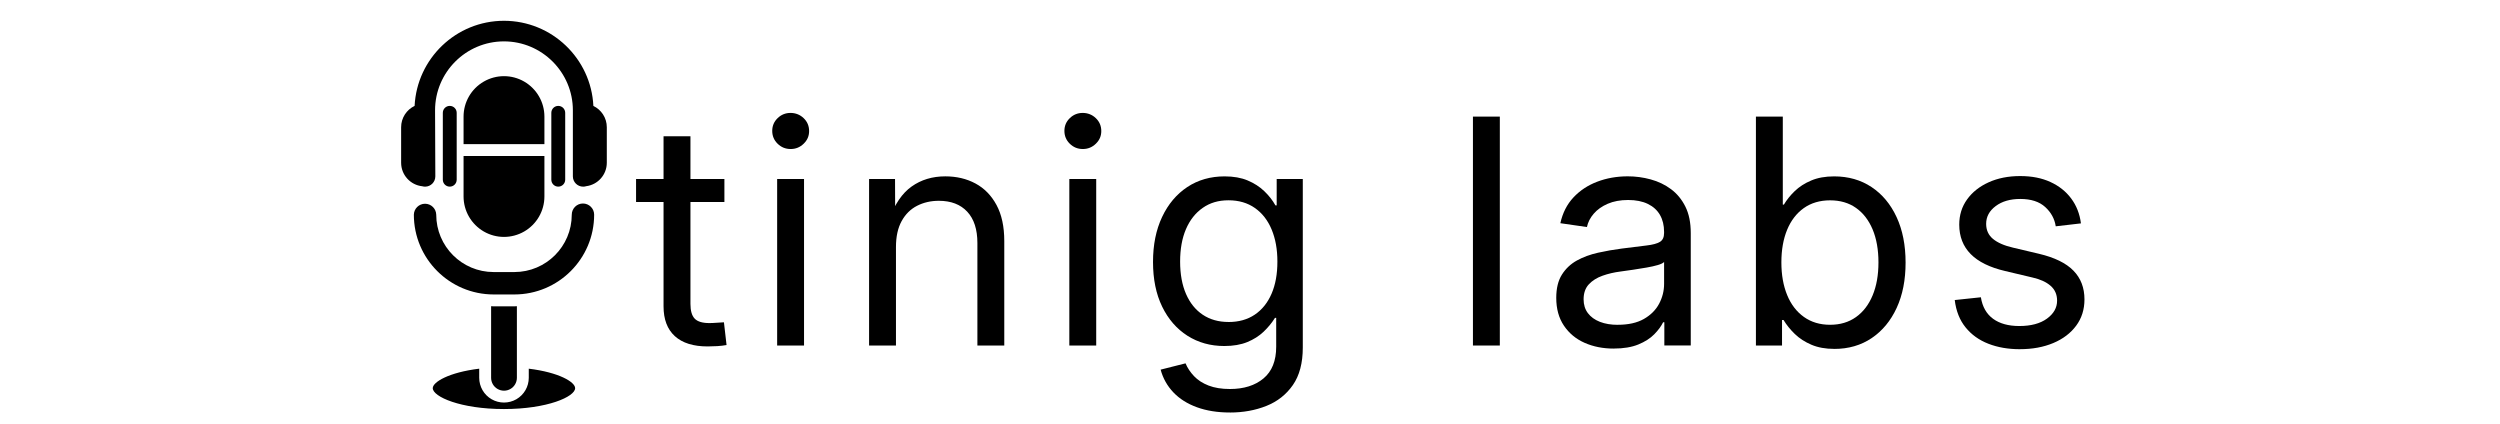
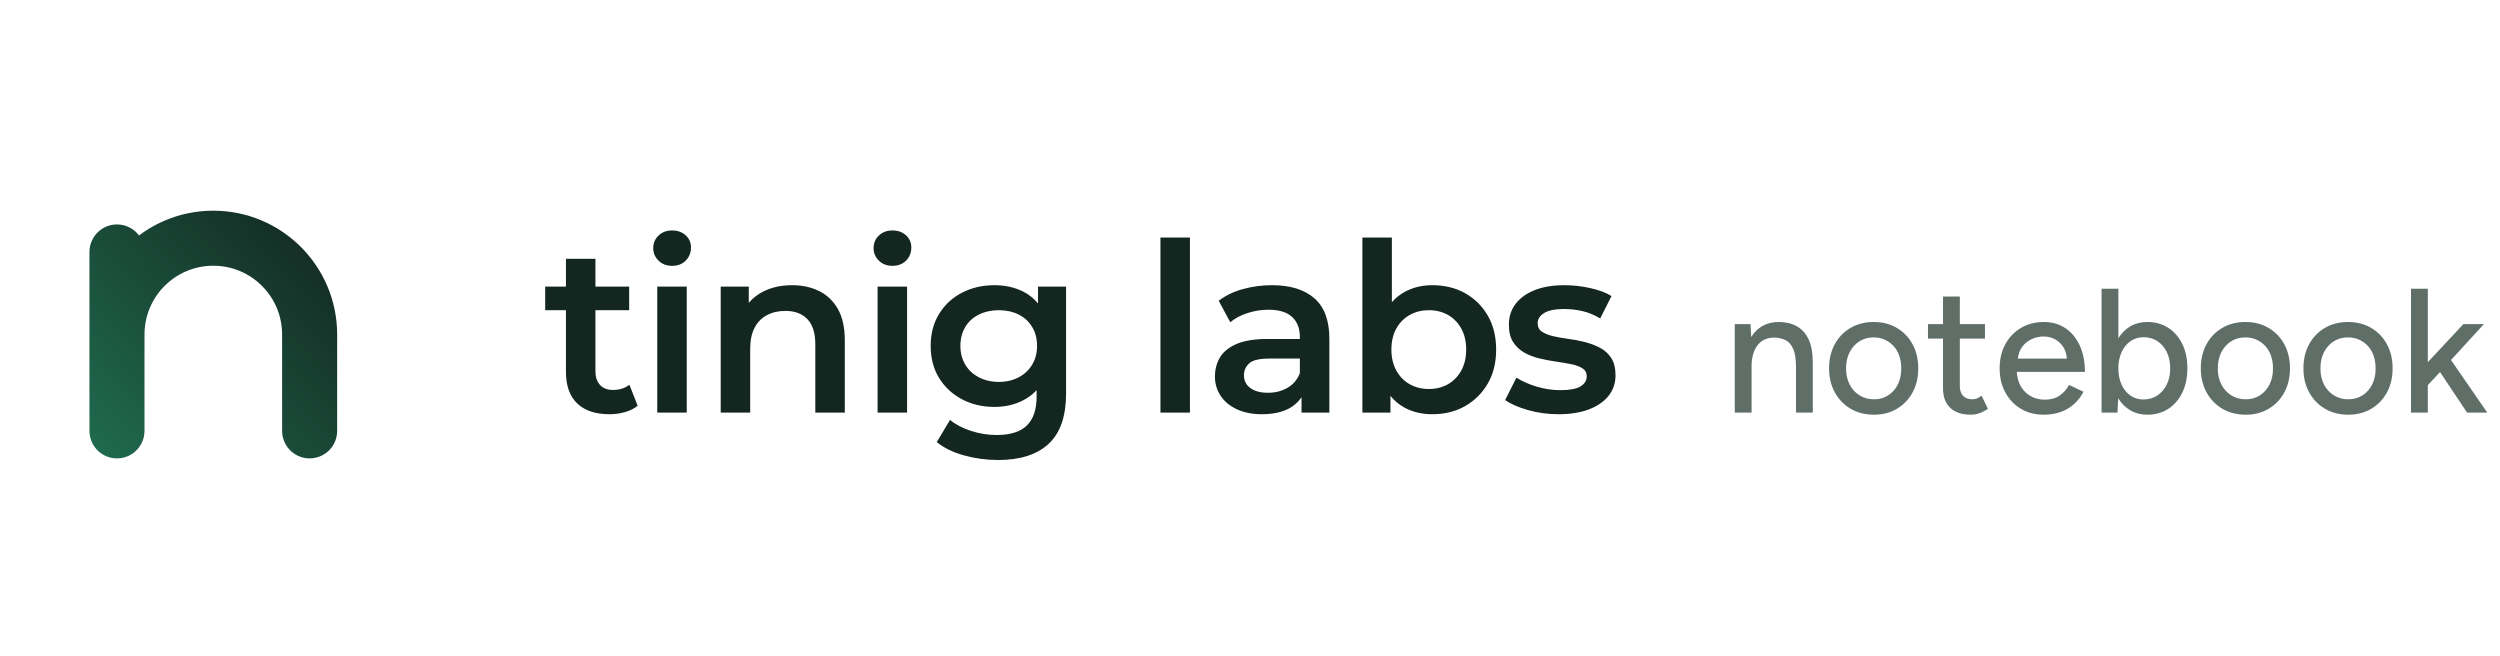
- <svg xmlns="http://www.w3.org/2000/svg" id="Layer_1" version="1.1" viewBox="0 0 1128 191">
-   <g>
-     <path d="M233.22,170.46v-32.3c-.38,0-.75.06-1.13.06h-9.39c-.38,0-.74-.04-1.11-.06v32.3c0,2.08,1.1,4,2.91,5.04s4.01,1.04,5.81,0c1.8-1.04,2.91-2.96,2.91-5.04" />
-     <path d="M238.58,166.35v4.11c0,3.99-2.13,7.68-5.59,9.68-3.46,1.99-7.72,1.99-11.18,0s-5.59-5.69-5.59-9.68v-4.11c-13.67,1.66-20.96,6.03-20.96,8.78,0,3.85,12.51,9.43,32.12,9.43s32.12-5.58,32.12-9.43c0-2.75-7.26-7.12-20.93-8.78" />
-     <path d="M263.03,91.82c-2.79,0-5.04,2.26-5.05,5.05-.01,14.29-11.59,25.87-25.88,25.88h-9.39c-14.29-.01-25.87-11.59-25.88-25.88-.07-2.74-2.31-4.94-5.05-4.94s-4.99,2.2-5.05,4.94c.02,19.87,16.12,35.97,35.98,35.99h9.39c19.87-.02,35.97-16.12,35.98-35.99,0-2.79-2.26-5.04-5.05-5.05" />
-     <path d="M245.64,52.61c0-6.52-3.48-12.53-9.12-15.8-5.64-3.26-12.59-3.26-18.24,0s-9.12,9.28-9.12,15.8v12.41h36.48v-12.41Z" />
-     <path d="M209.16,88.65c0,6.52,3.48,12.53,9.12,15.8,5.64,3.26,12.59,3.26,18.24,0,5.64-3.26,9.12-9.28,9.12-15.8v-18.26h-36.48v18.26Z" />
-     <path d="M267.73,47.78c-1.03-21.35-18.72-38.4-40.33-38.4s-39.28,17.04-40.33,38.4c-3.6,1.72-6.08,5.38-6.08,9.64v16.01c0,5.51,4.18,10.04,9.53,10.61.4.11.82.18,1.26.18h.02c2.57,0,4.63-2.1,4.62-4.66l-.12-29.8c0-17.15,13.95-31.09,31.09-31.09s31.09,13.95,31.09,31.09v29.82c0,2.57,2.08,4.64,4.64,4.64.47,0,.94-.07,1.37-.21,5.24-.67,9.3-5.15,9.3-10.58v-16.01c0-4.25-2.48-7.92-6.08-9.64" />
-     <path d="M202.93,47.78c-1.73,0-3.13,1.4-3.13,3.13v30.17c0,1.73,1.4,3.13,3.13,3.13s3.13-1.4,3.13-3.13v-30.17c0-1.73-1.4-3.13-3.13-3.13" />
-     <path d="M251.89,47.78c-1.73,0-3.13,1.4-3.13,3.13v30.17c0,1.73,1.4,3.13,3.13,3.13s3.13-1.4,3.13-3.13v-30.17c0-1.73-1.4-3.13-3.13-3.13" />
+ <svg xmlns="http://www.w3.org/2000/svg" viewBox="0 0 763 200" role="img" aria-label="tinig labs notebook">
+   <g transform="translate(0 37.0) scale(1.05)">
+     <defs>
+       <linearGradient id="archn" gradientUnits="userSpaceOnUse" x1="26" y1="96" x2="98" y2="30">
+         <stop offset="0" stop-color="#1F6B4F" />
+         <stop offset="1" stop-color="#13261F" />
+       </linearGradient>
+     </defs>
+     <path d="M34 38V90M34 62a28 28 0 0 1 56 0v28" fill="none" stroke="url(#archn)" stroke-width="16" stroke-linecap="round" stroke-linejoin="round" />
  </g>
-   <g>
-     <path d="M326.85,80.75v10.4h-39.86v-10.4h39.86ZM299.4,61.48h12.13v75.63c0,3.1.63,5.31,1.91,6.65,1.27,1.34,3.48,2.01,6.62,2.01.92,0,2-.04,3.22-.14,1.22-.09,2.34-.16,3.36-.21l1.18,10.26c-1.25.23-2.63.39-4.16.49-1.52.09-2.98.14-4.37.14-6.47,0-11.4-1.55-14.8-4.64-3.4-3.1-5.1-7.58-5.1-13.45V61.48Z" />
-     <path d="M356.75,67.24c-2.31,0-4.27-.8-5.89-2.39-1.62-1.59-2.43-3.52-2.43-5.79s.81-4.18,2.43-5.75c1.62-1.57,3.56-2.36,5.82-2.36s4.29.79,5.93,2.36c1.64,1.57,2.46,3.51,2.46,5.82s-.82,4.12-2.46,5.72c-1.64,1.59-3.59,2.39-5.86,2.39ZM350.65,155.89v-75.14h12.13v75.14h-12.13Z" />
-     <path d="M404.26,111.46v44.43h-12.13v-75.14h11.71l.07,18.23h-2.63c2.4-6.84,5.75-11.78,10.05-14.83,4.3-3.05,9.36-4.58,15.18-4.58,5.08,0,9.62,1.07,13.62,3.22,4,2.15,7.16,5.38,9.5,9.71,2.33,4.32,3.5,9.74,3.5,16.26v47.14h-12.13v-46.24c0-6.15-1.52-10.86-4.58-14.14-3.05-3.28-7.32-4.92-12.82-4.92-3.6,0-6.87.75-9.81,2.25-2.94,1.5-5.26,3.8-6.97,6.9-1.71,3.1-2.56,7-2.56,11.71Z" />
-     <path d="M488.58,67.24c-2.31,0-4.27-.8-5.89-2.39-1.62-1.59-2.43-3.52-2.43-5.79s.81-4.18,2.43-5.75c1.62-1.57,3.56-2.36,5.82-2.36s4.29.79,5.93,2.36c1.64,1.57,2.46,3.51,2.46,5.82s-.82,4.12-2.46,5.72c-1.64,1.59-3.59,2.39-5.86,2.39ZM482.48,155.89v-75.14h12.13v75.14h-12.13Z" />
-     <path d="M554.94,186.12c-5.59,0-10.55-.79-14.87-2.36-4.32-1.57-7.87-3.81-10.64-6.72-2.77-2.91-4.69-6.33-5.75-10.26l11.23-2.84c.88,2.08,2.16,4.01,3.85,5.79,1.69,1.78,3.87,3.19,6.55,4.23,2.68,1.04,5.89,1.56,9.64,1.56,6.28,0,11.33-1.59,15.15-4.78,3.81-3.19,5.72-7.95,5.72-14.28v-13.03h-.55c-1.39,2.22-3.1,4.3-5.13,6.24-2.03,1.94-4.5,3.5-7.38,4.68-2.89,1.18-6.34,1.77-10.36,1.77-6.24,0-11.78-1.55-16.64-4.64-4.85-3.1-8.65-7.47-11.4-13.14-2.75-5.66-4.12-12.37-4.12-20.14s1.36-14.48,4.09-20.28c2.73-5.8,6.52-10.3,11.37-13.52,4.85-3.21,10.47-4.82,16.84-4.82,4.02,0,7.49.61,10.4,1.84,2.91,1.22,5.41,2.83,7.49,4.82,2.08,1.99,3.77,4.14,5.06,6.45h.55v-11.92h11.78v76.04c0,6.98-1.49,12.62-4.47,16.91-2.98,4.3-6.97,7.44-11.96,9.43-4.99,1.99-10.47,2.98-16.43,2.98ZM554.32,145.29c4.62,0,8.57-1.11,11.85-3.33,3.28-2.22,5.8-5.36,7.56-9.43,1.76-4.07,2.63-8.9,2.63-14.49s-.87-10.33-2.6-14.49c-1.73-4.16-4.25-7.39-7.56-9.71-3.3-2.31-7.27-3.47-11.89-3.47s-8.37,1.14-11.65,3.43c-3.28,2.29-5.8,5.49-7.56,9.6-1.76,4.11-2.63,8.99-2.63,14.63s.89,10.56,2.67,14.63,4.3,7.19,7.56,9.36c3.26,2.17,7.13,3.26,11.61,3.26Z" />
-     <path d="M676.72,52.61v103.29h-12.13V52.61h12.13Z" />
-     <path d="M728.11,157.28c-4.85,0-9.23-.87-13.14-2.6-3.91-1.73-7.01-4.31-9.32-7.73-2.31-3.42-3.47-7.6-3.47-12.55,0-4.3.85-7.8,2.56-10.5,1.71-2.7,3.97-4.83,6.79-6.38,2.82-1.55,6-2.71,9.53-3.5,3.54-.79,7.11-1.41,10.71-1.87,4.67-.6,8.39-1.06,11.16-1.39,2.77-.32,4.78-.87,6.03-1.63s1.87-2.09,1.87-3.99v-.55c0-2.91-.61-5.44-1.84-7.59-1.23-2.15-3.05-3.81-5.48-4.99-2.43-1.18-5.4-1.77-8.91-1.77s-6.58.57-9.19,1.7c-2.61,1.13-4.71,2.62-6.31,4.47s-2.62,3.86-3.08,6.03l-11.99-1.73c1.02-4.62,2.98-8.49,5.89-11.61,2.91-3.12,6.49-5.49,10.74-7.11,4.25-1.62,8.85-2.43,13.79-2.43,3.51,0,6.97.46,10.36,1.39,3.4.93,6.45,2.39,9.15,4.4,2.7,2.01,4.86,4.63,6.48,7.87,1.62,3.24,2.43,7.21,2.43,11.92v50.74h-11.92v-10.47h-.55c-.88,1.8-2.22,3.62-4.02,5.44-1.8,1.83-4.19,3.35-7.17,4.58-2.98,1.22-6.69,1.84-11.13,1.84ZM729.98,146.54c4.76,0,8.68-.88,11.75-2.63,3.07-1.76,5.36-4.04,6.86-6.86,1.5-2.82,2.25-5.82,2.25-9.01v-9.84c-.46.51-1.41.97-2.84,1.39s-3.13.8-5.09,1.14c-1.96.35-3.97.67-6.03.97-2.06.3-3.94.57-5.65.8-2.91.37-5.64,1-8.18,1.91-2.54.9-4.6,2.2-6.17,3.88-1.57,1.69-2.36,3.94-2.36,6.76,0,2.45.65,4.53,1.94,6.24,1.29,1.71,3.1,3.01,5.41,3.92,2.31.9,5.01,1.35,8.11,1.35Z" />
-     <path d="M827.61,157.42c-3.93,0-7.36-.62-10.29-1.87-2.94-1.25-5.43-2.87-7.49-4.85-2.06-1.99-3.75-4.09-5.09-6.31h-.69v11.51h-11.78V52.61h12.13v39.72h.49c1.25-2.12,2.88-4.16,4.89-6.1,2.01-1.94,4.48-3.54,7.42-4.78,2.93-1.25,6.39-1.87,10.36-1.87,6.42,0,12.05,1.61,16.88,4.82,4.83,3.21,8.6,7.73,11.3,13.55,2.7,5.82,4.06,12.66,4.06,20.52s-1.34,14.63-4.02,20.45c-2.68,5.82-6.44,10.36-11.26,13.62-4.83,3.26-10.46,4.89-16.88,4.89ZM825.73,146.54c4.53,0,8.42-1.15,11.68-3.47,3.26-2.31,5.76-5.58,7.52-9.81,1.76-4.23,2.63-9.18,2.63-14.87s-.88-10.69-2.63-14.87c-1.76-4.18-4.25-7.42-7.49-9.7-3.23-2.29-7.14-3.43-11.71-3.43s-8.57,1.17-11.85,3.5c-3.28,2.33-5.79,5.59-7.52,9.77-1.73,4.18-2.6,9.09-2.6,14.73s.87,10.5,2.6,14.73c1.73,4.23,4.25,7.52,7.56,9.88,3.3,2.36,7.24,3.54,11.82,3.54Z" />
-     <path d="M911.37,157.56c-5.27,0-10.01-.82-14.21-2.46-4.21-1.64-7.64-4.1-10.29-7.38-2.66-3.28-4.29-7.39-4.89-12.34l11.79-1.25c.69,4.3,2.53,7.53,5.51,9.71,2.98,2.17,6.92,3.26,11.82,3.26,5.27,0,9.43-1.11,12.48-3.33s4.58-4.92,4.58-8.11c0-2.77-.98-5.01-2.95-6.72-1.96-1.71-4.7-2.96-8.21-3.74l-12.27-2.91c-6.93-1.62-12.12-4.17-15.56-7.66-3.44-3.49-5.16-7.91-5.16-13.28,0-4.3,1.18-8.09,3.54-11.37,2.36-3.28,5.6-5.86,9.74-7.73,4.14-1.87,8.86-2.81,14.18-2.81s9.77.89,13.66,2.67,7.01,4.26,9.39,7.45c2.38,3.19,3.85,6.93,4.4,11.23l-11.37,1.32c-.51-3.37-2.09-6.27-4.75-8.7-2.66-2.43-6.41-3.64-11.26-3.64-4.53,0-8.23,1.07-11.09,3.22-2.87,2.15-4.3,4.82-4.3,8.01,0,2.82,1.03,5.08,3.08,6.79,2.06,1.71,5.07,3.03,9.05,3.95l11.71,2.77c7.02,1.66,12.2,4.19,15.53,7.59s4.99,7.73,4.99,13c0,4.53-1.25,8.48-3.74,11.85-2.5,3.37-5.94,5.99-10.33,7.83-4.39,1.85-9.41,2.77-15.04,2.77Z" />
-   </g>
+   <path fill="#13261F" d="M185.976 126.424Q179.64 126.424 176.184 123.148Q172.728 119.872 172.728 113.464V94.672H166.392V87.472H172.728V78.976H181.728V87.472H192.024V94.672H181.728V113.248Q181.728 115.984 183.132 117.496Q184.536 119.008 187.056 119.008Q190.08 119.008 192.096 117.424L194.616 123.832Q193.032 125.128 190.728 125.776Q188.424 126.424 185.976 126.424ZM200.592 125.92V87.472H209.592V125.92ZM205.128 81.136Q202.608 81.136 200.988 79.552Q199.368 77.968 199.368 75.736Q199.368 73.432 200.988 71.884Q202.608 70.336 205.128 70.336Q207.648 70.336 209.268 71.812Q210.888 73.288 210.888 75.52Q210.888 77.896 209.304 79.516Q207.72 81.136 205.128 81.136ZM219.96 125.92V87.472H228.528V92.44Q230.256 90.352 232.92 88.984Q236.736 87.04 241.776 87.04Q246.384 87.04 250.02 88.84Q253.656 90.64 255.744 94.348Q257.832 98.056 257.832 103.888V125.92H248.832V105.04Q248.832 99.928 246.42 97.408Q244.008 94.888 239.688 94.888Q236.52 94.888 234.072 96.184Q231.624 97.48 230.292 100.036Q228.96 102.592 228.96 106.48V125.92ZM267.84 125.92V87.472H276.84V125.92ZM272.376 81.136Q269.856 81.136 268.236 79.552Q266.616 77.968 266.616 75.736Q266.616 73.432 268.236 71.884Q269.856 70.336 272.376 70.336Q274.896 70.336 276.516 71.812Q278.136 73.288 278.136 75.52Q278.136 77.896 276.552 79.516Q274.968 81.136 272.376 81.136ZM304.632 140.392Q299.304 140.392 294.228 138.988Q289.152 137.584 285.912 134.92L289.944 128.152Q292.464 130.24 296.316 131.5Q300.168 132.76 304.128 132.76Q310.464 132.76 313.416 129.844Q316.368 126.928 316.368 121.096V119.08Q314.568 121.024 312.264 122.176Q308.376 124.192 303.48 124.192Q298.008 124.192 293.58 121.852Q289.152 119.512 286.596 115.336Q284.04 111.16 284.04 105.544Q284.04 100.0 286.596 95.824Q289.152 91.648 293.58 89.344Q298.008 87.04 303.48 87.04Q308.376 87.04 312.264 88.984Q314.856 90.28 316.8 92.584V87.472H325.368V120.088Q325.368 130.528 320.04 135.46Q314.712 140.392 304.632 140.392ZM304.848 116.56Q308.232 116.56 310.896 115.156Q313.56 113.752 315.036 111.268Q316.512 108.784 316.512 105.544Q316.512 102.304 315.036 99.82Q313.56 97.336 310.896 96.004Q308.232 94.672 304.848 94.672Q301.464 94.672 298.764 96.004Q296.064 97.336 294.588 99.82Q293.112 102.304 293.112 105.544Q293.112 108.784 294.588 111.268Q296.064 113.752 298.764 115.156Q301.464 116.56 304.848 116.56ZM354.168 125.92V72.496H363.168V125.92ZM397.224 125.92V121.24Q395.856 123.256 393.624 124.552Q390.24 126.424 385.128 126.424Q380.808 126.424 377.568 124.948Q374.328 123.472 372.564 120.844Q370.8 118.216 370.8 114.904Q370.8 111.664 372.348 109.072Q373.896 106.48 377.424 104.968Q380.952 103.456 386.784 103.456H396.72V102.88Q396.72 98.92 394.344 96.724Q391.968 94.528 387.144 94.528Q383.904 94.528 380.772 95.536Q377.64 96.544 375.48 98.344L371.952 91.792Q375.048 89.416 379.332 88.228Q383.616 87.04 388.224 87.04Q396.576 87.04 401.148 91.036Q405.72 95.032 405.72 103.384V125.92ZM396.72 109.432H387.432Q382.824 109.432 381.24 110.908Q379.656 112.384 379.656 114.544Q379.656 116.992 381.6 118.432Q383.544 119.872 387.0 119.872Q390.312 119.872 392.94 118.36Q395.568 116.848 396.72 113.896ZM437.112 126.424Q432.216 126.424 428.4 124.264Q426.096 122.968 424.368 120.808V125.92H415.8V72.496H424.8V92.224Q426.456 90.352 428.616 89.128Q432.432 87.04 437.112 87.04Q442.8 87.04 447.156 89.488Q451.512 91.936 454.068 96.328Q456.624 100.72 456.624 106.696Q456.624 112.672 454.068 117.064Q451.512 121.456 447.156 123.94Q442.8 126.424 437.112 126.424ZM436.104 118.72Q439.344 118.72 441.9 117.28Q444.456 115.84 445.968 113.104Q447.48 110.368 447.48 106.696Q447.48 102.952 445.968 100.252Q444.456 97.552 441.9 96.112Q439.344 94.672 436.104 94.672Q432.864 94.672 430.272 96.112Q427.68 97.552 426.168 100.252Q424.656 102.952 424.656 106.696Q424.656 110.368 426.168 113.104Q427.68 115.84 430.272 117.28Q432.864 118.72 436.104 118.72ZM475.632 126.424Q470.808 126.424 466.38 125.164Q461.952 123.904 459.36 122.104L462.816 115.264Q465.408 116.92 469.008 118.0Q472.608 119.08 476.208 119.08Q480.456 119.08 482.364 117.928Q484.272 116.776 484.272 114.832Q484.272 113.248 482.976 112.42Q481.68 111.592 479.592 111.16Q477.504 110.728 474.948 110.368Q472.392 110.008 469.836 109.396Q467.28 108.784 465.192 107.596Q463.104 106.408 461.808 104.392Q460.512 102.376 460.512 99.064Q460.512 95.392 462.6 92.692Q464.688 89.992 468.468 88.516Q472.248 87.04 477.432 87.04Q481.32 87.04 485.28 87.904Q489.24 88.768 491.832 90.352L488.376 97.192Q485.64 95.536 482.868 94.924Q480.096 94.312 477.36 94.312Q473.256 94.312 471.276 95.536Q469.296 96.76 469.296 98.632Q469.296 100.36 470.592 101.224Q471.888 102.088 473.976 102.592Q476.064 103.096 478.62 103.42Q481.176 103.744 483.696 104.392Q486.216 105.04 488.34 106.156Q490.464 107.272 491.76 109.288Q493.056 111.304 493.056 114.544Q493.056 118.144 490.932 120.808Q488.808 123.472 484.92 124.948Q481.032 126.424 475.632 126.424Z" />
+   <path fill="#5F6F68" d="M529.452 125.92V98.92H534.258L534.474 102.862Q535.824 100.648 537.957 99.46Q540.09 98.272 542.844 98.272Q546.03 98.272 548.379 99.568Q550.728 100.864 551.997 103.591Q553.266 106.318 553.266 110.746V125.92H548.136V112.096Q548.136 108.424 547.299 106.507Q546.462 104.59 544.977 103.834Q543.492 103.078 541.548 103.024Q538.254 103.024 536.418 105.346Q534.582 107.668 534.582 111.88V125.92ZM571.95 126.568Q567.9 126.568 564.822 124.759Q561.744 122.95 559.989 119.764Q558.234 116.578 558.234 112.42Q558.234 108.262 559.962 105.076Q561.69 101.89 564.768 100.081Q567.846 98.272 571.842 98.272Q575.838 98.272 578.916 100.081Q581.994 101.89 583.722 105.076Q585.45 108.262 585.45 112.42Q585.45 116.578 583.722 119.764Q581.994 122.95 578.943 124.759Q575.892 126.568 571.95 126.568ZM571.95 121.87Q574.38 121.87 576.27 120.655Q578.16 119.44 579.213 117.334Q580.266 115.228 580.266 112.42Q580.266 109.612 579.213 107.506Q578.16 105.4 576.216 104.185Q574.272 102.97 571.842 102.97Q569.358 102.97 567.468 104.185Q565.578 105.4 564.498 107.506Q563.418 109.612 563.418 112.42Q563.418 115.228 564.498 117.334Q565.578 119.44 567.522 120.655Q569.466 121.87 571.95 121.87ZM601.488 126.568Q597.438 126.568 595.224 124.489Q593.01 122.41 593.01 118.522V103.348H588.42V98.92H593.01V90.496H598.14V98.92H605.808V103.348H598.14V117.766Q598.14 119.764 599.139 120.817Q600.138 121.87 602.028 121.87Q602.568 121.87 603.216 121.654Q603.864 121.438 604.782 120.79L606.726 124.786Q605.322 125.704 604.053 126.136Q602.784 126.568 601.488 126.568ZM623.736 126.568Q619.794 126.568 616.77 124.759Q613.746 122.95 612.018 119.764Q610.29 116.578 610.29 112.42Q610.29 108.262 612.018 105.076Q613.746 101.89 616.797 100.081Q619.848 98.272 623.79 98.272Q627.516 98.272 630.324 100.135Q633.132 101.998 634.725 105.427Q636.318 108.856 636.318 113.5H615.528Q615.798 117.496 618.201 119.737Q620.604 121.978 624.114 121.978Q626.814 121.978 628.623 120.709Q630.432 119.44 631.458 117.496L635.886 119.548Q634.806 121.654 633.078 123.247Q631.35 124.84 629.001 125.704Q626.652 126.568 623.736 126.568ZM615.852 109.45H630.81Q630.648 107.29 629.649 105.805Q628.65 104.32 627.111 103.51Q625.572 102.7 623.682 102.7Q621.846 102.7 620.118 103.483Q618.39 104.266 617.229 105.778Q616.068 107.29 615.852 109.45ZM655.38 126.568Q652.464 126.568 650.196 125.245Q647.928 123.922 646.47 121.546L646.254 125.92H641.394V88.12H646.524V103.24Q647.982 100.864 650.223 99.568Q652.464 98.272 655.38 98.272Q658.998 98.272 661.752 100.054Q664.506 101.836 666.045 104.995Q667.584 108.154 667.584 112.42Q667.584 116.632 666.045 119.818Q664.506 123.004 661.752 124.786Q658.998 126.568 655.38 126.568ZM654.138 121.924Q656.568 121.924 658.404 120.709Q660.24 119.494 661.293 117.361Q662.346 115.228 662.346 112.42Q662.346 109.612 661.32 107.479Q660.294 105.346 658.458 104.131Q656.622 102.916 654.192 102.916Q651.978 102.916 650.223 104.131Q648.468 105.346 647.496 107.506Q646.524 109.666 646.524 112.42Q646.524 115.228 647.496 117.361Q648.468 119.494 650.196 120.709Q651.924 121.924 654.138 121.924ZM685.404 126.568Q681.354 126.568 678.276 124.759Q675.198 122.95 673.443 119.764Q671.688 116.578 671.688 112.42Q671.688 108.262 673.416 105.076Q675.144 101.89 678.222 100.081Q681.3 98.272 685.296 98.272Q689.292 98.272 692.37 100.081Q695.448 101.89 697.176 105.076Q698.904 108.262 698.904 112.42Q698.904 116.578 697.176 119.764Q695.448 122.95 692.397 124.759Q689.346 126.568 685.404 126.568ZM685.404 121.87Q687.834 121.87 689.724 120.655Q691.614 119.44 692.667 117.334Q693.72 115.228 693.72 112.42Q693.72 109.612 692.667 107.506Q691.614 105.4 689.67 104.185Q687.726 102.97 685.296 102.97Q682.812 102.97 680.922 104.185Q679.032 105.4 677.952 107.506Q676.872 109.612 676.872 112.42Q676.872 115.228 677.952 117.334Q679.032 119.44 680.976 120.655Q682.92 121.87 685.404 121.87ZM716.724 126.568Q712.674 126.568 709.596 124.759Q706.518 122.95 704.763 119.764Q703.008 116.578 703.008 112.42Q703.008 108.262 704.736 105.076Q706.464 101.89 709.542 100.081Q712.62 98.272 716.616 98.272Q720.612 98.272 723.69 100.081Q726.768 101.89 728.496 105.076Q730.224 108.262 730.224 112.42Q730.224 116.578 728.496 119.764Q726.768 122.95 723.717 124.759Q720.666 126.568 716.724 126.568ZM716.724 121.87Q719.154 121.87 721.044 120.655Q722.934 119.44 723.987 117.334Q725.04 115.228 725.04 112.42Q725.04 109.612 723.987 107.506Q722.934 105.4 720.99 104.185Q719.046 102.97 716.616 102.97Q714.132 102.97 712.242 104.185Q710.352 105.4 709.272 107.506Q708.192 109.612 708.192 112.42Q708.192 115.228 709.272 117.334Q710.352 119.44 712.296 120.655Q714.24 121.87 716.724 121.87ZM735.84 125.92V88.12H740.97V110.53L751.824 98.92H758.088L748.044 109.882L759.114 125.92H752.958L744.696 113.554L740.97 117.55V125.92Z" />
</svg>
